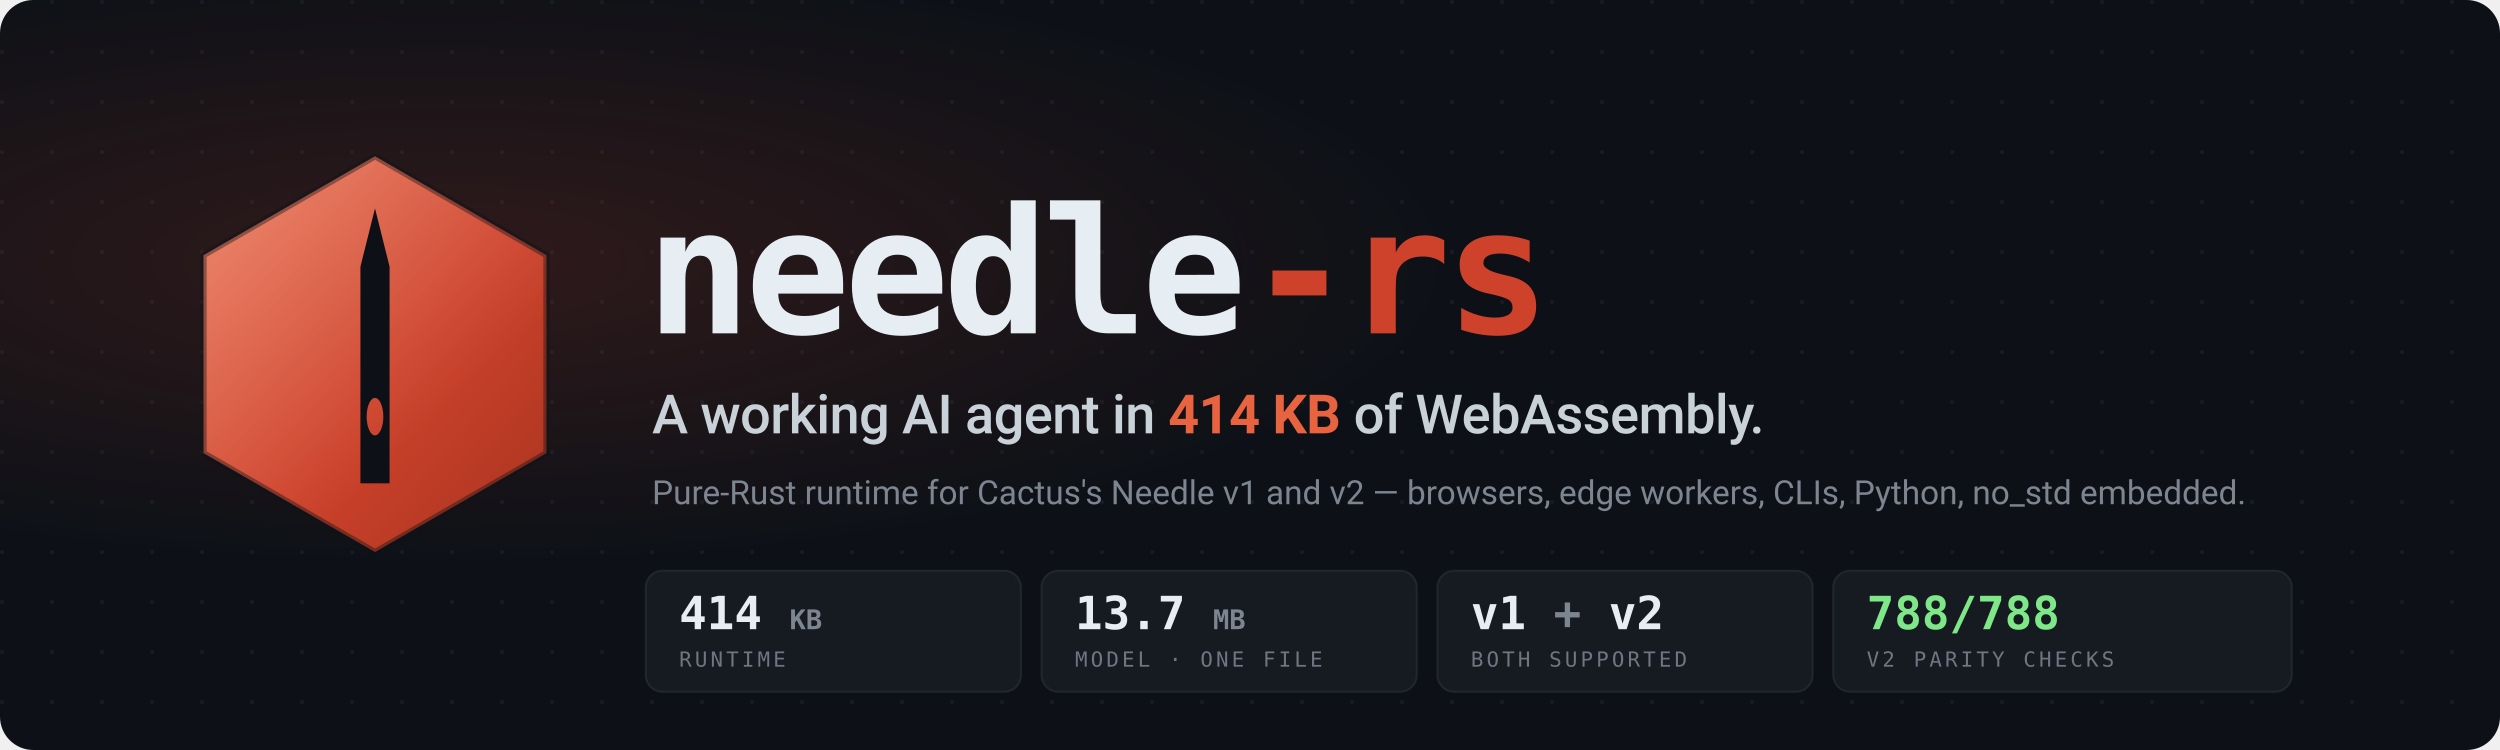
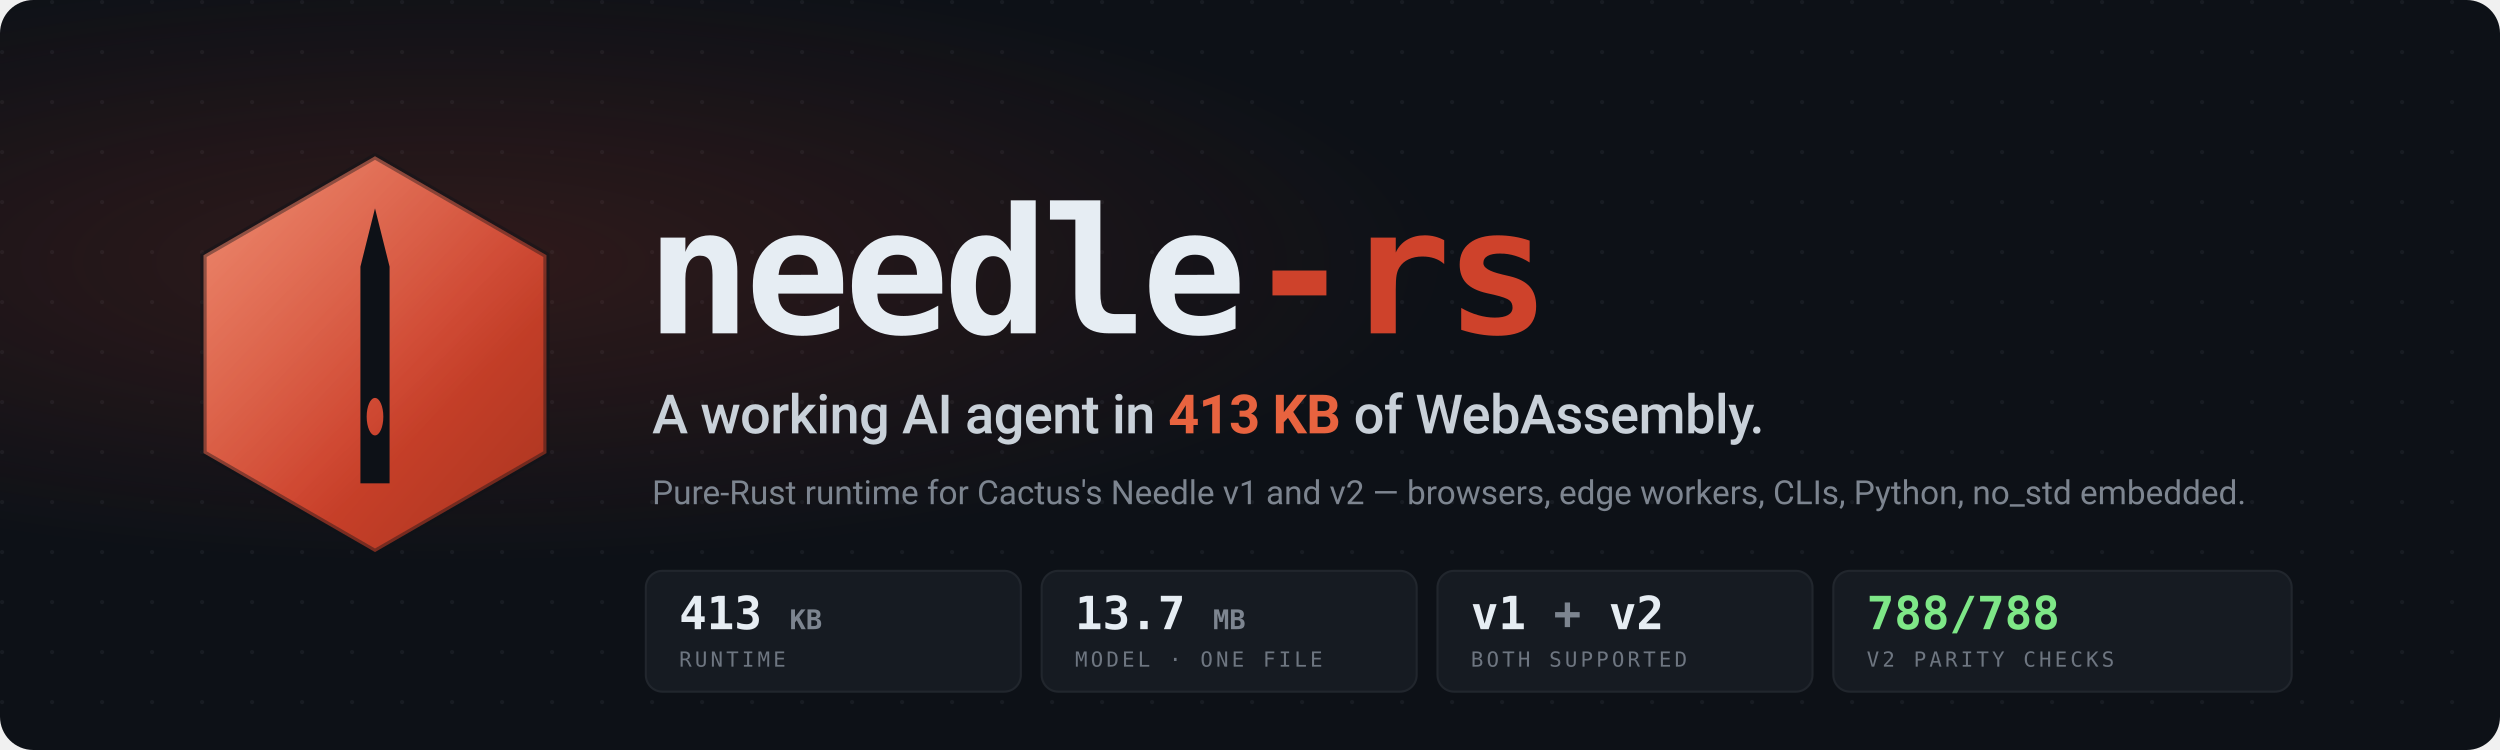
- <svg xmlns="http://www.w3.org/2000/svg" viewBox="0 0 1200 360" width="1200" height="360" role="img" aria-label="needle-rs — a working AI agent in 414 KB of WebAssembly, supporting Needle v1 and v2">
+ <svg xmlns="http://www.w3.org/2000/svg" viewBox="0 0 1200 360" width="1200" height="360" role="img" aria-label="needle-rs — a working AI agent in 413 KB of WebAssembly, supporting Needle v1 and v2">
  <defs>
    <linearGradient id="hexGrad" x1="0%" y1="0%" x2="100%" y2="100%">
      <stop offset="0%" stop-color="#E8633F" />
      <stop offset="55%" stop-color="#CE422B" />
      <stop offset="100%" stop-color="#A8341F" />
    </linearGradient>
    <linearGradient id="hexShine" x1="25%" y1="0%" x2="75%" y2="60%">
      <stop offset="0%" stop-color="#FFFFFF" stop-opacity="0.22" />
      <stop offset="100%" stop-color="#FFFFFF" stop-opacity="0" />
    </linearGradient>
    <radialGradient id="bgGlow" cx="18%" cy="35%" r="40%">
      <stop offset="0%" stop-color="#CE422B" stop-opacity="0.18" />
      <stop offset="100%" stop-color="#CE422B" stop-opacity="0" />
    </radialGradient>
    <pattern id="dotGrid" x="0" y="0" width="24" height="24" patternUnits="userSpaceOnUse">
      <circle cx="1" cy="1" r="1" fill="#21262D" />
    </pattern>
    <mask id="needleEye">
      <rect width="100%" height="100%" fill="white" />
      <ellipse cx="180" cy="200" rx="4" ry="9" fill="black" />
    </mask>
  </defs>
  <rect width="1200" height="360" rx="16" fill="#0D1117" />
  <rect width="1200" height="360" rx="16" fill="url(#dotGrid)" opacity="0.5" />
  <rect width="1200" height="360" rx="16" fill="url(#bgGlow)" />
  <polygon points="180,75 262.3,122.5 262.3,217.5 180,265 97.7,217.5 97.7,122.5" fill="url(#hexGrad)" />
  <polygon points="180,75 262.3,122.5 262.3,217.5 180,265 97.7,217.5 97.7,122.5" fill="url(#hexShine)" />
  <polygon points="180,75 262.3,122.5 262.3,217.5 180,265 97.7,217.5 97.7,122.5" fill="none" stroke="#0D1117" stroke-width="3" stroke-linejoin="round" opacity="0.4" />
  <path d="M 180 100 L 173 128 L 173 232 L 187 232 L 187 128 Z" fill="#0D1117" mask="url(#needleEye)" />
  <text x="310" y="160" font-family="ui-monospace, 'JetBrains Mono', 'Fira Code', 'SF Mono', Menlo, Consolas, monospace" font-size="84" font-weight="700" letter-spacing="-3" fill="#E6EDF3">needle<tspan fill="#CE422B">-rs</tspan>
  </text>
-   <text x="313" y="208" font-family="ui-sans-serif, system-ui, -apple-system, 'Segoe UI', Roboto, sans-serif" font-size="26" font-weight="500" fill="#C9D1D9" letter-spacing="-0.3">A working AI agent in <tspan fill="#E8633F" font-weight="600">414 KB</tspan> of WebAssembly.</text>
+   <text x="313" y="208" font-family="ui-sans-serif, system-ui, -apple-system, 'Segoe UI', Roboto, sans-serif" font-size="26" font-weight="500" fill="#C9D1D9" letter-spacing="-0.3">A working AI agent in <tspan fill="#E8633F" font-weight="600">413 KB</tspan> of WebAssembly.</text>
  <text x="313" y="242" font-family="ui-sans-serif, system-ui, -apple-system, 'Segoe UI', Roboto, sans-serif" font-size="16" font-weight="400" fill="#7D8590">Pure-Rust runtime for Cactus's Needle v1 and v2 — browsers, edge workers, CLIs, Python, no_std embedded.</text>
  <g transform="translate(310, 274)">
    <rect width="180" height="58" rx="8" fill="#161B22" stroke="#21262D" stroke-width="1" />
-     <text x="16" y="28" font-family="ui-monospace, 'JetBrains Mono', monospace" font-size="22" font-weight="600" fill="#E6EDF3">414 <tspan font-size="13" fill="#7D8590">KB</tspan>
+     <text x="16" y="28" font-family="ui-monospace, 'JetBrains Mono', monospace" font-size="22" font-weight="600" fill="#E6EDF3">413 <tspan font-size="13" fill="#7D8590">KB</tspan>
    </text>
    <text x="16" y="46" font-family="ui-monospace, monospace" font-size="10" font-weight="500" fill="#6E7681" letter-spacing="1.5">RUNTIME</text>
  </g>
  <g transform="translate(500, 274)">
    <rect width="180" height="58" rx="8" fill="#161B22" stroke="#21262D" stroke-width="1" />
    <text x="16" y="28" font-family="ui-monospace, monospace" font-size="22" font-weight="600" fill="#E6EDF3">13.7 <tspan font-size="13" fill="#7D8590">MB</tspan>
    </text>
    <text x="16" y="46" font-family="ui-monospace, monospace" font-size="10" font-weight="500" fill="#6E7681" letter-spacing="1.5">MODEL · ONE FILE</text>
  </g>
  <g transform="translate(690, 274)">
    <rect width="180" height="58" rx="8" fill="#161B22" stroke="#21262D" stroke-width="1" />
    <text x="16" y="28" font-family="ui-monospace, monospace" font-size="22" font-weight="600" fill="#E6EDF3">v1 <tspan fill="#7D8590">+</tspan> v2</text>
    <text x="16" y="46" font-family="ui-monospace, monospace" font-size="10" font-weight="500" fill="#6E7681" letter-spacing="1.5">BOTH SUPPORTED</text>
  </g>
  <g transform="translate(880, 274)">
    <rect width="220" height="58" rx="8" fill="#161B22" stroke="#21262D" stroke-width="1" />
    <text x="16" y="28" font-family="ui-monospace, monospace" font-size="22" font-weight="600" fill="#7EE787">788/788</text>
    <text x="16" y="46" font-family="ui-monospace, monospace" font-size="10" font-weight="500" fill="#6E7681" letter-spacing="1.5">V2 PARITY CHECKS</text>
  </g>
</svg>
